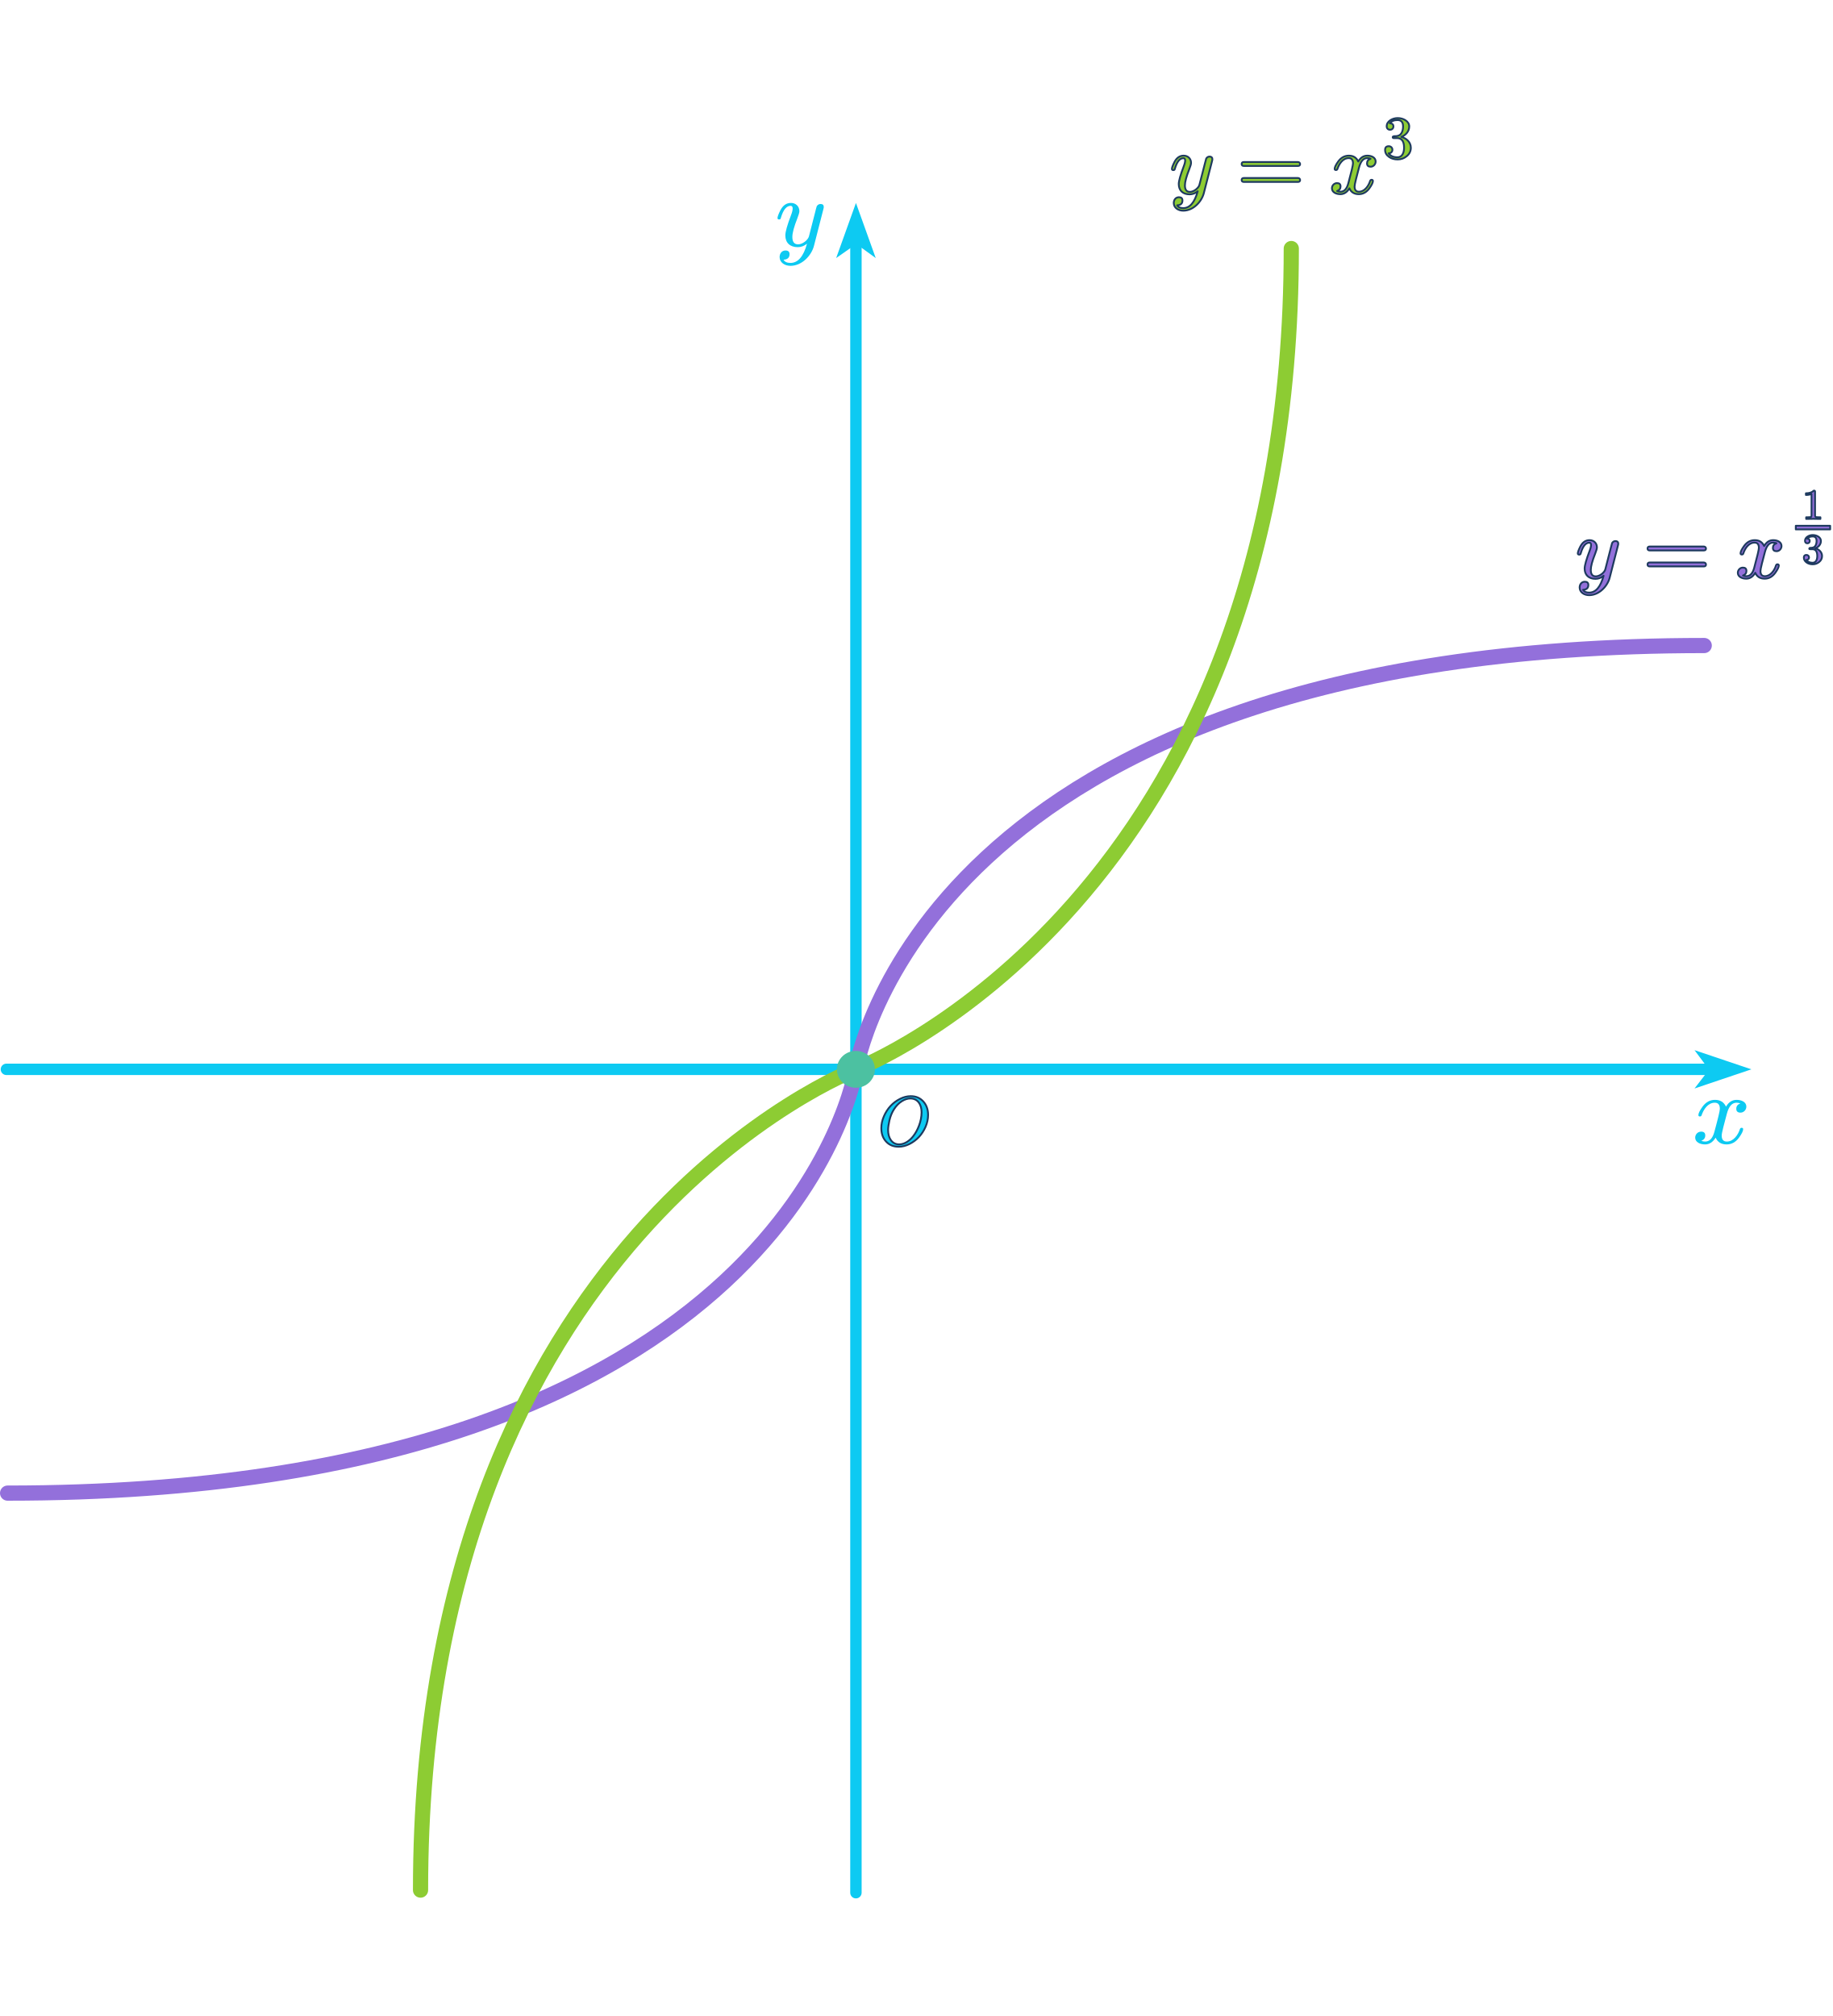
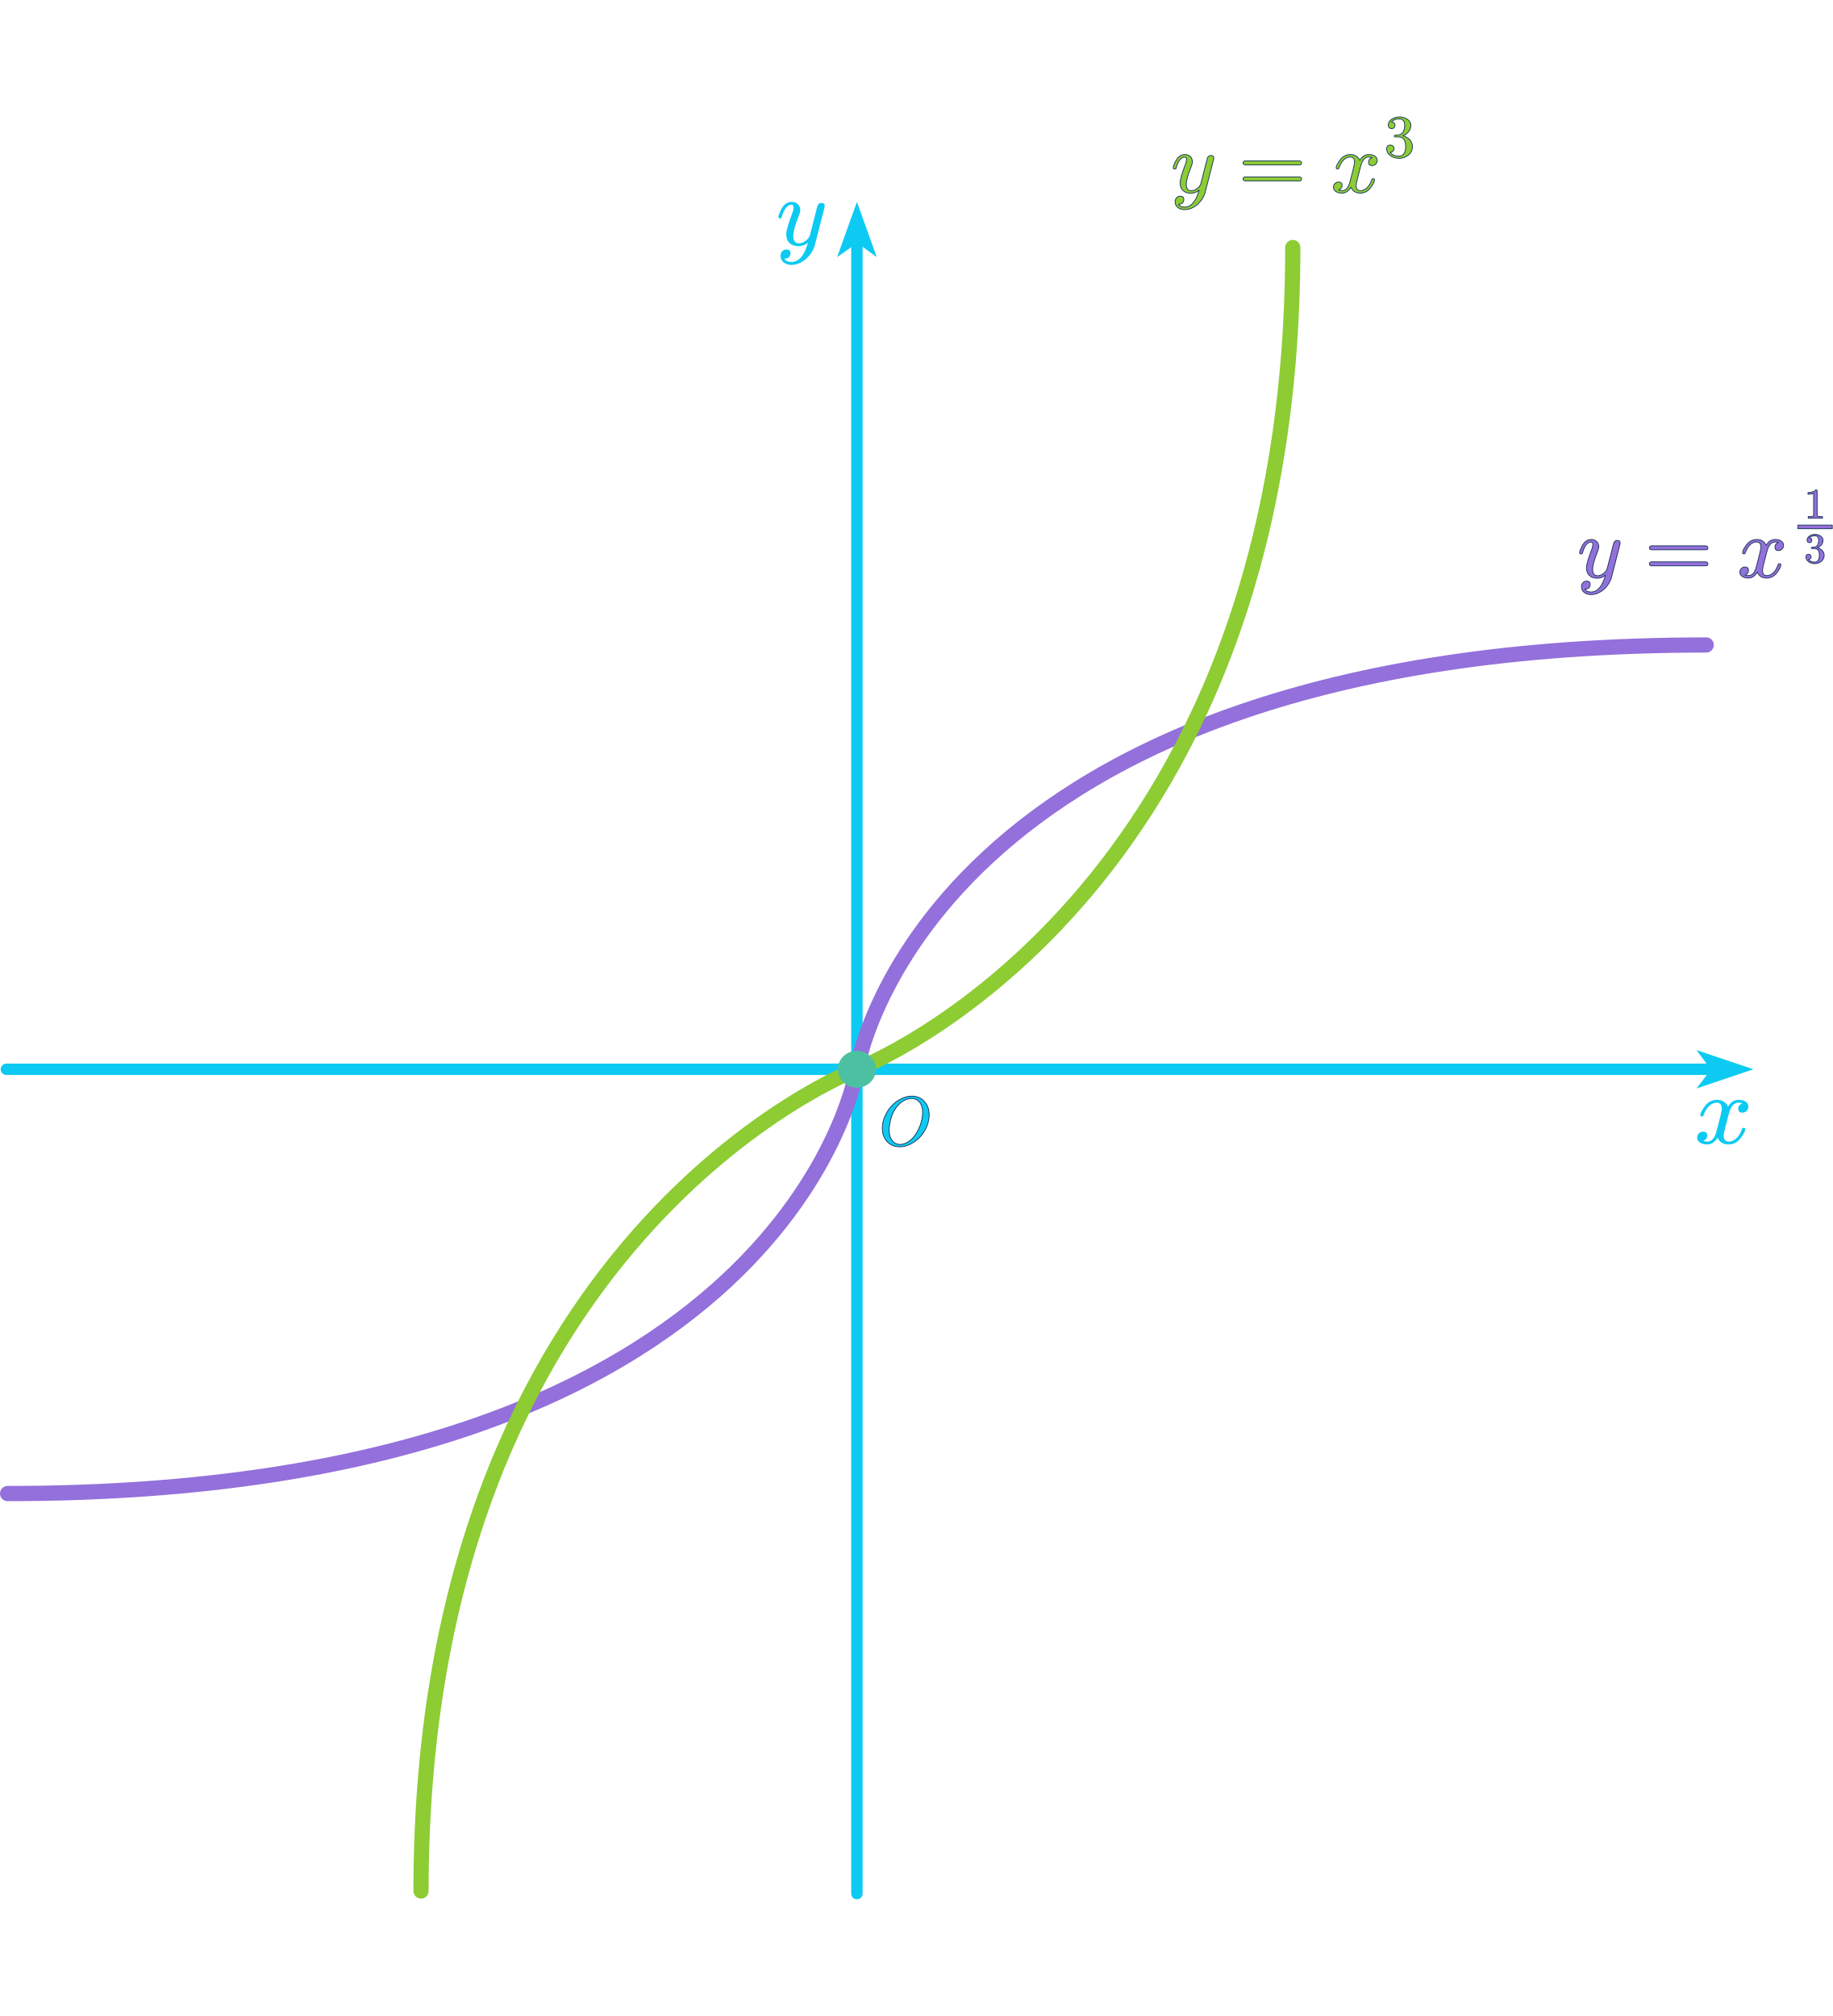
- <svg xmlns="http://www.w3.org/2000/svg" width="180" height="198" viewBox="0 0 1005 977" version="1.1" xml:space="preserve" style="fill-rule:evenodd;clip-rule:evenodd;stroke-linecap:round;stroke-linejoin:round;stroke-miterlimit:1.5;">
+ <svg xmlns="http://www.w3.org/2000/svg" width="180" height="198" viewBox="0 0 957 931" version="1.1" xml:space="preserve" style="fill-rule:evenodd;clip-rule:evenodd;stroke-linecap:round;stroke-linejoin:round;stroke-miterlimit:1.5;">
+   <path id="MJX-3-NCM-I-1D466" d="M413.477,44.562c-2.362,-0 -4.197,1.271 -5.509,3.813c-0.997,1.983 -1.521,3.355 -1.521,4.117c-0,0.458 0.262,0.712 0.839,0.712c0.735,0 0.787,-0.305 0.997,-1.067c1.207,-4.017 2.885,-6.05 5.036,-6.05c0.682,-0 1.049,0.457 1.049,1.373c0,0.813 -0.262,1.983 -0.839,3.456c-1.993,5.237 -2.99,8.745 -2.99,10.625c-0,3.864 2.465,6.152 6.504,6.152c1.731,0 3.358,-0.61 4.827,-1.83c-1.836,6.71 -4.721,10.066 -8.655,10.066c-1.784,0 -2.991,-0.559 -3.62,-1.678c2.098,-0.102 3.147,-1.067 3.147,-2.898c-0,-1.271 -0.682,-1.931 -2.099,-1.931c-1.941,-0 -3.094,1.576 -3.094,3.457c-0,2.796 2.623,4.576 5.666,4.576c6.032,-0 10.963,-5.39 12.275,-10.372l4.93,-19.216c0.158,-0.56 0.21,-0.966 0.21,-1.221c0,-1.017 -0.577,-1.525 -1.678,-1.525c-0.84,0 -1.521,0.407 -1.993,1.17c-0.316,1.067 -0.578,1.982 -0.735,2.745l-3.358,13.065c-0.524,1.83 -3.304,4.118 -5.665,4.118c-1.993,-0 -2.99,-1.271 -2.99,-3.863c-0,-2.136 0.891,-5.39 2.622,-9.762c0.683,-1.779 1.05,-2.999 1.05,-3.711c0,-2.491 -1.836,-4.321 -4.406,-4.321Z" style="fill:#0dcaf2;fill-rule:nonzero;" />
+   <path d="M3.345,497.507l888.264,-0" style="fill:none;stroke:#0dcaf2;stroke-width:5.96px;" />
+   <path d="M447.443,67.123l0,860.813" style="fill:none;stroke:#0dcaf2;stroke-width:5.96px;" />
+   <path d="M447.455,44.58l10.343,28.807l-10.173,-7.366l-10.512,7.366l10.342,-28.807Z" style="fill:#0dcaf2;" />
+   <path d="M915.546,497.499l-29.725,10.022l7.599,-9.857l-7.599,-10.189l29.725,10.024Z" style="fill:#0dcaf2;" />
+   <path id="MJX-1-NCM-I-1D465" d="M912.923,517.004c-0,-2.366 -2.417,-3.549 -5.102,-3.549c-2.308,-0 -4.134,1.183 -5.53,3.549c-1.128,-2.366 -3.008,-3.549 -5.746,-3.549c-2.631,-0 -4.779,1.183 -6.497,3.498c-1.45,2.006 -2.202,3.498 -2.202,4.475c0,0.462 0.269,0.719 0.806,0.719c0.483,0 0.805,-0.257 0.913,-0.719c1.02,-2.983 3.276,-6.481 6.873,-6.481c1.772,-0 2.631,1.08 2.631,3.189c-0,1.08 -0.967,5.092 -2.846,11.984c-0.913,3.446 -2.523,5.144 -4.832,5.144c-0.753,-0 -1.45,-0.155 -2.041,-0.412c1.396,-0.514 2.094,-1.44 2.094,-2.777c0,-1.338 -0.698,-2.006 -2.148,-2.006c-1.772,-0 -3.114,1.439 -3.114,3.137c-0,2.366 2.524,3.549 5.154,3.549c2.256,-0 4.082,-1.183 5.532,-3.549c1.02,2.366 2.953,3.549 5.745,3.549c2.577,-0 4.725,-1.183 6.443,-3.497c1.45,-2.006 2.202,-3.498 2.202,-4.475c0,-0.464 -0.269,-0.72 -0.805,-0.72c-0.484,-0 -0.752,0.256 -0.914,0.72c-0.912,2.931 -3.329,6.481 -6.819,6.481c-1.771,-0 -2.684,-1.029 -2.684,-3.138c-0,-0.669 0.268,-2.109 0.859,-4.423l1.825,-6.944c1.02,-3.858 2.685,-5.812 5.048,-5.812c0.751,-0 1.449,0.154 2.04,0.412c-1.45,0.462 -2.148,1.388 -2.148,2.777c0,1.337 0.753,2.006 2.202,2.006c1.719,-0 3.061,-1.491 3.061,-3.138Z" style="fill:#0dcaf2;fill-rule:nonzero;" />
+   <path d="M447.437,497.494c-0,0 34.545,-221.549 443.465,-221.549" style="fill:none;stroke:#9370db;stroke-width:7.94px;" />
+   <path d="M447.437,497.494c-0,0 227.599,-87.146 227.599,-429.084" style="fill:none;stroke:#8dcc33;stroke-width:7.94px;" />
+   <path d="M447.436,497.494c-0,0 -34.546,221.55 -443.465,221.55" style="fill:none;stroke:#9370db;stroke-width:7.94px;" />
+   <path d="M447.436,497.494c-0,0 -227.6,87.146 -227.6,429.084" style="fill:none;stroke:#8dcc33;stroke-width:7.94px;" />
  <g>
-     <path id="MJX-3-NCM-I-1D466" d="M433.716,47.024c-2.477,0 -4.402,1.334 -5.778,4c-1.046,2.08 -1.596,3.519 -1.596,4.319c0,0.48 0.275,0.747 0.88,0.747c0.771,-0 0.826,-0.32 1.046,-1.12c1.266,-4.213 3.026,-6.346 5.283,-6.346c0.715,0 1.1,0.48 1.1,1.44c0,0.853 -0.275,2.08 -0.88,3.626c-2.091,5.493 -3.137,9.172 -3.137,11.145c0,4.053 2.586,6.453 6.823,6.453c1.816,-0 3.522,-0.64 5.063,-1.92c-1.926,7.039 -4.952,10.559 -9.079,10.559c-1.871,-0 -3.137,-0.587 -3.797,-1.76c2.201,-0.107 3.301,-1.12 3.301,-3.04c0,-1.333 -0.715,-2.026 -2.201,-2.026c-2.036,0 -3.246,1.653 -3.246,3.626c-0,2.933 2.751,4.8 5.943,4.8c6.328,-0 11.5,-5.653 12.876,-10.879l5.172,-20.157c0.165,-0.587 0.22,-1.013 0.22,-1.28c0,-1.067 -0.605,-1.6 -1.76,-1.6c-0.881,0 -1.596,0.427 -2.091,1.227c-0.331,1.119 -0.606,2.079 -0.771,2.879l-3.522,13.705c-0.55,1.92 -3.466,4.319 -5.942,4.319c-2.091,0 -3.137,-1.333 -3.137,-4.052c0,-2.24 0.935,-5.653 2.751,-10.239c0.716,-1.866 1.101,-3.146 1.101,-3.893c-0,-2.613 -1.926,-4.533 -4.622,-4.533Z" style="fill:#0dcaf2;fill-rule:nonzero;" />
+     <path id="MJX-45-NCM-I-1D442" d="M483.821,527.602c0.885,-2.072 1.345,-4.145 1.345,-6.253c-0,-2.837 -0.814,-5.164 -2.477,-7.018c-1.663,-1.854 -3.857,-2.8 -6.582,-2.8c-1.875,0 -3.75,0.473 -5.625,1.419c-3.822,1.926 -6.617,4.981 -8.422,9.126c-0.885,2.036 -1.344,4.073 -1.344,6.145c-0,2.873 0.813,5.2 2.476,7.018c1.663,1.818 3.857,2.726 6.617,2.726c1.84,0 3.68,-0.473 5.556,-1.381c3.856,-1.927 6.651,-4.945 8.456,-8.982m-2.052,-7.671c0,4.835 -2.123,9.672 -4.388,12.544c-1.557,2 -4.246,4.255 -7.36,4.255c-3.785,-0 -5.767,-3.383 -5.767,-7.491c-0,-1.272 0.247,-2.982 0.707,-5.054c0.956,-4.291 3.361,-8.072 6.511,-10.036c1.522,-0.945 3.008,-1.418 4.423,-1.418c3.822,0 5.874,3.127 5.874,7.2Z" style="fill:#0dcaf2;fill-rule:nonzero;stroke:#1e3a5f;stroke-width:0.42px;stroke-linecap:butt;stroke-miterlimit:2;" />
  </g>
-   <path d="M3.511,522.138l931.739,0" style="fill:none;stroke:#0dcaf2;stroke-width:6.25px;" />
-   <path d="M469.345,70.69l0,902.944" style="fill:none;stroke:#0dcaf2;stroke-width:6.25px;" />
-   <path d="M469.357,47.043l10.849,30.217l-10.67,-7.726l-11.027,7.726l10.848,-30.217Z" style="fill:#0dcaf2;" />
-   <path d="M960.359,522.13l-31.18,10.513l7.971,-10.34l-7.971,-10.687l31.18,10.514Z" style="fill:#0dcaf2;" />
+   <path d="M437.485,497.498c-0,-5.318 4.455,-9.635 9.942,-9.635c5.488,0 9.942,4.317 9.942,9.635c-0,5.318 -4.454,9.634 -9.942,9.634c-5.487,0 -9.942,-4.316 -9.942,-9.634Z" style="fill:#4cc1a1;" />
  <g>
-     <path id="MJX-1-NCM-I-1D465" d="M957.607,542.59c-0,-2.482 -2.535,-3.723 -5.351,-3.723c-2.422,0 -4.337,1.241 -5.801,3.723c-1.183,-2.482 -3.155,-3.723 -6.027,-3.723c-2.76,0 -5.013,1.241 -6.815,3.669c-1.521,2.104 -2.31,3.669 -2.31,4.694c0,0.485 0.282,0.755 0.845,0.755c0.507,0 0.845,-0.27 0.958,-0.755c1.07,-3.129 3.436,-6.798 7.209,-6.798c1.859,-0 2.76,1.133 2.76,3.345c0,1.133 -1.014,5.341 -2.985,12.571c-0.958,3.614 -2.647,5.395 -5.069,5.395c-0.789,-0 -1.521,-0.162 -2.141,-0.432c1.465,-0.539 2.197,-1.51 2.197,-2.913c0,-1.403 -0.732,-2.104 -2.253,-2.104c-1.859,-0 -3.267,1.51 -3.267,3.291c0,2.482 2.648,3.722 5.407,3.722c2.366,0 4.281,-1.24 5.802,-3.722c1.07,2.482 3.098,3.722 6.027,3.722c2.703,0 4.956,-1.24 6.758,-3.668c1.521,-2.104 2.31,-3.669 2.31,-4.694c-0,-0.486 -0.282,-0.755 -0.845,-0.755c-0.507,-0 -0.789,0.269 -0.958,0.755c-0.957,3.075 -3.492,6.798 -7.153,6.798c-1.858,-0 -2.816,-1.079 -2.816,-3.291c0,-0.702 0.282,-2.212 0.901,-4.64l1.915,-7.283c1.07,-4.047 2.816,-6.097 5.295,-6.097c0.788,-0 1.52,0.162 2.14,0.432c-1.521,0.485 -2.253,1.456 -2.253,2.913c0,1.403 0.789,2.104 2.309,2.104c1.803,0 3.211,-1.564 3.211,-3.291Z" style="fill:#0dcaf2;fill-rule:nonzero;" />
+     <path id="MJX-1-NCM-I-1D466" d="M618.779,19.851c-2.064,-0 -3.669,1.112 -4.816,3.334c-0.872,1.734 -1.331,2.934 -1.331,3.601c0,0.4 0.23,0.622 0.734,0.622c0.643,0 0.689,-0.267 0.872,-0.933c1.055,-3.512 2.523,-5.29 4.404,-5.29c0.596,-0 0.917,0.399 0.917,1.2c0,0.711 -0.23,1.733 -0.734,3.023c-1.743,4.578 -2.615,7.646 -2.615,9.29c0,3.379 2.157,5.379 5.689,5.379c1.514,-0 2.935,-0.533 4.22,-1.6c-1.605,5.868 -4.129,8.802 -7.569,8.802c-1.56,-0 -2.614,-0.49 -3.165,-1.467c1.835,-0.089 2.752,-0.934 2.752,-2.534c-0,-1.111 -0.596,-1.689 -1.834,-1.689c-1.698,-0 -2.707,1.378 -2.707,3.023c0,2.444 2.294,4 4.954,4c5.275,0 9.587,-4.711 10.734,-9.068l4.312,-16.803c0.137,-0.49 0.183,-0.845 0.183,-1.067c0,-0.89 -0.504,-1.334 -1.468,-1.334c-0.733,0 -1.33,0.356 -1.743,1.022c-0.275,0.934 -0.504,1.734 -0.642,2.4l-2.935,11.425c-0.459,1.601 -2.891,3.601 -4.955,3.601c-1.743,0 -2.614,-1.112 -2.614,-3.379c-0,-1.866 0.78,-4.711 2.293,-8.535c0.597,-1.556 0.918,-2.622 0.918,-3.245c-0,-2.177 -1.606,-3.778 -3.854,-3.778Z" style="fill:#8dcc33;fill-rule:nonzero;stroke:#1e3a5f;stroke-width:0.42px;stroke-linecap:butt;stroke-miterlimit:2;" />
  </g>
-   <path d="M469.338,522.125c-0,0 36.236,-232.393 465.17,-232.393" style="fill:none;stroke:#9370db;stroke-width:8.33px;" />
-   <path d="M469.338,522.125c-0,0 238.739,-91.411 238.739,-450.085" style="fill:none;stroke:#8dcc33;stroke-width:8.33px;" />
-   <path d="M469.337,522.125c0,-0 -36.236,232.393 -465.17,232.393" style="fill:none;stroke:#9370db;stroke-width:8.33px;" />
-   <path d="M469.337,522.125c0,-0 -238.739,91.411 -238.739,450.085" style="fill:none;stroke:#8dcc33;stroke-width:8.33px;" />
+   <g>
+     <path id="MJX-1-NCM-N-3D" d="M678.54,23.185l-28.348,-0c-0.734,-0 -1.101,0.355 -1.101,1.023c-0,0.666 0.367,1.022 1.101,1.022l28.348,-0c0.735,-0 1.102,-0.356 1.102,-1.022c-0,-0.534 -0.505,-1.023 -1.102,-1.023m0,8.357l-28.348,-0c-0.734,-0 -1.101,0.356 -1.101,1.023c-0,0.666 0.367,1.022 1.101,1.022l28.348,-0c0.735,-0 1.102,-0.356 1.102,-1.022c-0,-0.578 -0.505,-1.023 -1.102,-1.023Z" style="fill:#8dcc33;fill-rule:nonzero;stroke:#1e3a5f;stroke-width:0.42px;stroke-linecap:butt;stroke-miterlimit:2;" />
+   </g>
  <g>
    <g>
-       <path id="MJX-45-NCM-I-1D442" d="M507.503,553.707c0.928,-2.174 1.411,-4.348 1.411,-6.56c-0,-2.975 -0.854,-5.416 -2.598,-7.361c-1.745,-1.945 -4.046,-2.937 -6.904,-2.937c-1.967,0 -3.934,0.496 -5.901,1.488c-4.009,2.021 -6.941,5.225 -8.834,9.573c-0.928,2.136 -1.41,4.272 -1.41,6.446c-0,3.013 0.853,5.454 2.598,7.361c1.744,1.907 4.045,2.86 6.94,2.86c1.93,0 3.86,-0.496 5.828,-1.449c4.045,-2.021 6.977,-5.187 8.87,-9.421m-2.152,-8.047c-0,5.072 -2.227,10.145 -4.603,13.158c-1.633,2.098 -4.454,4.463 -7.72,4.463c-3.971,-0 -6.05,-3.548 -6.05,-7.857c0,-1.335 0.26,-3.128 0.742,-5.302c1.003,-4.501 3.526,-8.467 6.83,-10.527c1.596,-0.991 3.155,-1.487 4.639,-1.487c4.009,-0 6.162,3.28 6.162,7.552Z" style="fill:#0dcaf2;fill-rule:nonzero;stroke:#1e3a5f;stroke-width:1px;stroke-linecap:butt;stroke-miterlimit:2;" />
+       <path id="MJX-1-NCM-I-1D4651" d="M719.128,22.918c-0,-2.045 -2.064,-3.067 -4.358,-3.067c-1.972,-0 -3.532,1.022 -4.725,3.067c-0.963,-2.045 -2.569,-3.067 -4.908,-3.067c-2.247,-0 -4.082,1.022 -5.551,3.023c-1.238,1.733 -1.88,3.023 -1.88,3.867c0,0.4 0.229,0.622 0.688,0.622c0.413,0 0.688,-0.222 0.78,-0.622c0.871,-2.578 2.798,-5.601 5.871,-5.601c1.514,-0 2.248,0.933 2.248,2.756c0,0.933 -0.825,4.402 -2.431,10.358c-0.78,2.978 -2.156,4.445 -4.129,4.445c-0.641,0 -1.238,-0.133 -1.742,-0.355c1.192,-0.444 1.788,-1.245 1.788,-2.401c-0,-1.156 -0.596,-1.734 -1.834,-1.734c-1.514,0 -2.661,1.245 -2.661,2.712c0,2.045 2.156,3.067 4.403,3.067c1.927,0 3.487,-1.022 4.725,-3.067c0.872,2.045 2.524,3.067 4.909,3.067c2.201,0 4.036,-1.022 5.505,-3.023c1.238,-1.733 1.88,-3.023 1.88,-3.866c-0,-0.401 -0.229,-0.623 -0.688,-0.623c-0.413,0 -0.642,0.222 -0.78,0.623c-0.779,2.533 -2.844,5.6 -5.826,5.6c-1.513,0 -2.293,-0.889 -2.293,-2.712c-0,-0.578 0.23,-1.822 0.734,-3.823l1.559,-6.001c0.872,-3.334 2.294,-5.023 4.312,-5.023c0.642,-0 1.239,0.133 1.743,0.355c-1.238,0.401 -1.834,1.201 -1.834,2.401c-0,1.156 0.642,1.734 1.88,1.734c1.468,0 2.615,-1.29 2.615,-2.712Z" style="fill:#8dcc33;fill-rule:nonzero;stroke:#1e3a5f;stroke-width:0.42px;stroke-linecap:butt;stroke-miterlimit:2;" />
+     </g>
+     <g>
+       <path id="MJX-1-NCM-N-33" d="M732.533,10.046c2.14,-0.786 4.151,-2.766 4.151,-5.438c-0,-1.351 -0.681,-2.451 -2.011,-3.3c-1.168,-0.722 -2.497,-1.1 -3.989,-1.1c-1.459,0 -2.724,0.378 -3.86,1.1c-1.264,0.817 -1.913,1.886 -1.913,3.237c-0,1.037 0.714,1.761 1.751,1.761c1.038,-0 1.751,-0.724 1.751,-1.729c0,-1.037 -0.615,-1.603 -1.848,-1.666c0.844,-1.1 2.174,-1.665 3.99,-1.665c1.945,-0 2.918,1.1 2.918,3.331c-0,1.32 -0.259,2.42 -0.746,3.331c-0.876,1.509 -2.075,1.792 -4.087,1.792c-0.389,0.063 -0.583,0.22 -0.583,0.503c-0,0.471 0.227,0.471 0.876,0.471l1.394,0c2.433,0 3.665,1.666 3.665,5.029c0,2.671 -1.005,4.997 -3.47,4.997c-2.109,0 -3.665,-0.692 -4.605,-2.074c1.135,0.031 1.978,-0.786 1.978,-1.854c-0,-1.069 -0.81,-1.855 -1.914,-1.855c-1.265,0 -1.913,0.629 -1.913,1.918c0,1.539 0.713,2.765 2.14,3.74c1.265,0.848 2.757,1.256 4.411,1.256c1.849,0 3.438,-0.597 4.832,-1.76c1.395,-1.163 2.076,-2.608 2.076,-4.368c0,-2.954 -2.4,-4.997 -4.994,-5.657Z" style="fill:#8dcc33;fill-rule:nonzero;stroke:#1e3a5f;stroke-width:0.42px;stroke-linecap:butt;stroke-miterlimit:2;" />
    </g>
  </g>
-   <path d="M458.899,522.129c0,-5.578 4.673,-10.106 10.429,-10.106c5.756,-0 10.428,4.528 10.428,10.106c0,5.578 -4.672,10.106 -10.428,10.106c-5.756,-0 -10.429,-4.528 -10.429,-10.106Z" style="fill:#4cc1a1;" />
+   <g>
+     <path id="MJX-1-NCM-I-1D4661" d="M830.959,220.856c-2.064,-0 -3.669,1.112 -4.816,3.334c-0.871,1.734 -1.33,2.934 -1.33,3.601c0,0.4 0.229,0.622 0.734,0.622c0.642,0 0.688,-0.267 0.872,-0.933c1.055,-3.512 2.522,-5.29 4.403,-5.29c0.597,-0 0.917,0.4 0.917,1.2c0,0.711 -0.229,1.734 -0.733,3.023c-1.744,4.579 -2.615,7.646 -2.615,9.291c0,3.378 2.156,5.379 5.688,5.379c1.514,-0 2.936,-0.534 4.22,-1.601c-1.605,5.868 -4.128,8.802 -7.568,8.802c-1.56,0 -2.615,-0.489 -3.165,-1.467c1.834,-0.088 2.752,-0.933 2.752,-2.534c-0,-1.111 -0.597,-1.689 -1.835,-1.689c-1.697,-0 -2.707,1.379 -2.707,3.023c0,2.445 2.294,4.001 4.955,4.001c5.274,0 9.586,-4.712 10.733,-9.069l4.312,-16.803c0.138,-0.49 0.184,-0.845 0.184,-1.067c0,-0.89 -0.505,-1.334 -1.468,-1.334c-0.734,-0 -1.331,0.356 -1.744,1.023c-0.274,0.933 -0.504,1.733 -0.641,2.4l-2.936,11.424c-0.459,1.601 -2.89,3.601 -4.954,3.601c-1.744,0 -2.615,-1.111 -2.615,-3.378c-0,-1.867 0.78,-4.712 2.294,-8.535c0.596,-1.556 0.917,-2.622 0.917,-3.245c-0,-2.178 -1.606,-3.779 -3.854,-3.779Z" style="fill:#9370db;fill-rule:nonzero;stroke:#1e3a5f;stroke-width:0.42px;stroke-linecap:butt;stroke-miterlimit:2;" />
+   </g>
+   <g>
+     <path id="MJX-1-NCM-N-3D1" d="M890.721,224.19l-28.348,-0c-0.734,-0 -1.101,0.355 -1.101,1.023c-0,0.666 0.367,1.022 1.101,1.022l28.348,-0c0.735,-0 1.102,-0.356 1.102,-1.022c-0,-0.534 -0.506,-1.023 -1.102,-1.023m0,8.358l-28.348,-0c-0.734,-0 -1.101,0.355 -1.101,1.022c-0,0.667 0.367,1.023 1.101,1.023l28.348,-0c0.735,-0 1.102,-0.356 1.102,-1.023c-0,-0.578 -0.506,-1.022 -1.102,-1.022Z" style="fill:#9370db;fill-rule:nonzero;stroke:#1e3a5f;stroke-width:0.42px;stroke-linecap:butt;stroke-miterlimit:2;" />
+   </g>
  <g>
    <g>
-       <path id="MJX-1-NCM-I-1D466" d="M649.067,21.104c-2.165,-0 -3.849,1.166 -5.052,3.497c-0.915,1.819 -1.396,3.078 -1.396,3.777c0,0.42 0.241,0.653 0.77,0.653c0.674,-0 0.722,-0.28 0.914,-0.979c1.107,-3.684 2.647,-5.549 4.62,-5.549c0.625,-0 0.962,0.419 0.962,1.259c-0,0.746 -0.241,1.818 -0.77,3.171c-1.828,4.802 -2.743,8.02 -2.743,9.745c0,3.544 2.262,5.642 5.967,5.642c1.588,0 3.079,-0.559 4.427,-1.678c-1.684,6.155 -4.331,9.232 -7.94,9.232c-1.636,0 -2.742,-0.513 -3.32,-1.538c1.925,-0.094 2.887,-0.98 2.887,-2.658c0,-1.166 -0.625,-1.772 -1.924,-1.772c-1.781,-0 -2.839,1.445 -2.839,3.171c-0,2.564 2.406,4.196 5.196,4.196c5.534,0 10.057,-4.942 11.26,-9.512l4.523,-17.626c0.144,-0.513 0.192,-0.886 0.192,-1.119c0,-0.933 -0.529,-1.399 -1.54,-1.399c-0.769,-0 -1.395,0.373 -1.828,1.072c-0.289,0.98 -0.529,1.819 -0.674,2.518l-3.079,11.984c-0.481,1.679 -3.032,3.777 -5.197,3.777c-1.828,0 -2.742,-1.166 -2.742,-3.544c-0,-1.958 0.818,-4.942 2.405,-8.953c0.626,-1.632 0.963,-2.751 0.963,-3.404c-0,-2.284 -1.684,-3.963 -4.042,-3.963Z" style="fill:#8dcc33;fill-rule:nonzero;stroke:#1e3a5f;stroke-width:1px;stroke-linecap:butt;stroke-miterlimit:2;" />
-     </g>
-     <g>
-       <path id="MJX-1-NCM-N-3D" d="M711.753,24.601l-29.736,0c-0.77,0 -1.155,0.373 -1.155,1.073c0,0.699 0.385,1.072 1.155,1.072l29.736,0c0.77,0 1.155,-0.373 1.155,-1.072c0,-0.56 -0.529,-1.073 -1.155,-1.073m0,8.766l-29.736,0c-0.77,0 -1.155,0.374 -1.155,1.073c0,0.699 0.385,1.072 1.155,1.072l29.736,0c0.77,0 1.155,-0.373 1.155,-1.072c0,-0.606 -0.529,-1.073 -1.155,-1.073Z" style="fill:#8dcc33;fill-rule:nonzero;stroke:#1e3a5f;stroke-width:1px;stroke-linecap:butt;stroke-miterlimit:2;" />
+       <path id="MJX-1-NCM-I-1D4652" d="M931.308,223.924c-0,-2.045 -2.064,-3.068 -4.358,-3.068c-1.972,-0 -3.532,1.023 -4.725,3.068c-0.962,-2.045 -2.568,-3.068 -4.907,-3.068c-2.248,-0 -4.083,1.023 -5.551,3.023c-1.238,1.734 -1.881,3.023 -1.881,3.868c0,0.399 0.23,0.622 0.689,0.622c0.413,0 0.687,-0.223 0.78,-0.622c0.871,-2.579 2.798,-5.602 5.871,-5.602c1.513,-0 2.247,0.934 2.247,2.757c0,0.933 -0.825,4.401 -2.431,10.357c-0.78,2.978 -2.155,4.445 -4.128,4.445c-0.642,0 -1.238,-0.133 -1.743,-0.355c1.192,-0.444 1.789,-1.244 1.789,-2.401c-0,-1.155 -0.597,-1.733 -1.835,-1.733c-1.514,0 -2.661,1.244 -2.661,2.711c0,2.045 2.156,3.067 4.404,3.067c1.926,0 3.486,-1.022 4.725,-3.067c0.872,2.045 2.523,3.067 4.908,3.067c2.202,0 4.036,-1.022 5.505,-3.022c1.238,-1.734 1.881,-3.023 1.881,-3.867c-0,-0.401 -0.23,-0.623 -0.689,-0.623c-0.413,0 -0.642,0.222 -0.78,0.623c-0.779,2.534 -2.843,5.6 -5.825,5.6c-1.514,0 -2.294,-0.888 -2.294,-2.711c-0,-0.578 0.23,-1.823 0.734,-3.823l1.56,-6.001c0.872,-3.335 2.293,-5.024 4.311,-5.024c0.643,-0 1.239,0.133 1.744,0.355c-1.238,0.401 -1.835,1.202 -1.835,2.402c-0,1.155 0.643,1.733 1.881,1.733c1.468,0 2.614,-1.289 2.614,-2.711Z" style="fill:#9370db;fill-rule:nonzero;stroke:#1e3a5f;stroke-width:0.42px;stroke-linecap:butt;stroke-miterlimit:2;" />
    </g>
    <g>
      <g>
-         <path id="MJX-1-NCM-I-1D4651" d="M754.327,24.321c0,-2.145 -2.165,-3.217 -4.571,-3.217c-2.069,-0 -3.705,1.072 -4.956,3.217c-1.011,-2.145 -2.695,-3.217 -5.149,-3.217c-2.357,-0 -4.282,1.072 -5.822,3.171c-1.299,1.818 -1.972,3.171 -1.972,4.056c-0,0.42 0.24,0.653 0.721,0.653c0.433,0 0.722,-0.233 0.818,-0.653c0.914,-2.704 2.935,-5.875 6.159,-5.875c1.588,0 2.358,0.979 2.358,2.891c-0,0.979 -0.866,4.617 -2.55,10.865c-0.818,3.124 -2.262,4.663 -4.331,4.663c-0.673,-0 -1.299,-0.14 -1.828,-0.373c1.251,-0.466 1.876,-1.306 1.876,-2.518c0,-1.213 -0.625,-1.819 -1.924,-1.819c-1.588,0 -2.791,1.306 -2.791,2.845c-0,2.145 2.261,3.217 4.619,3.217c2.021,0 3.657,-1.072 4.956,-3.217c0.914,2.145 2.647,3.217 5.149,3.217c2.309,0 4.234,-1.072 5.774,-3.171c1.299,-1.818 1.972,-3.171 1.972,-4.056c0,-0.42 -0.24,-0.653 -0.721,-0.653c-0.433,-0 -0.674,0.233 -0.818,0.653c-0.818,2.657 -2.984,5.875 -6.111,5.875c-1.588,-0 -2.406,-0.933 -2.406,-2.845c0,-0.606 0.241,-1.911 0.77,-4.01l1.636,-6.295c0.914,-3.497 2.406,-5.269 4.523,-5.269c0.673,0 1.299,0.14 1.828,0.373c-1.299,0.42 -1.924,1.259 -1.924,2.518c-0,1.213 0.673,1.819 1.972,1.819c1.54,-0 2.743,-1.353 2.743,-2.845Z" style="fill:#8dcc33;fill-rule:nonzero;stroke:#1e3a5f;stroke-width:1px;stroke-linecap:butt;stroke-miterlimit:2;" />
+         <path id="MJX-1-NCM-N-31" d="M948.189,194.963c-0.94,0.934 -2.316,1.401 -4.127,1.401l-0,0.866c1.192,0 2.178,-0.178 2.935,-0.534l0,11.244c0,0.4 -0.091,0.666 -0.298,0.778c-0.206,0.111 -0.78,0.177 -1.697,0.177l-0.803,0l0,0.867c0.574,-0.044 1.812,-0.067 3.715,-0.067c1.903,0 3.141,0.023 3.714,0.067l0,-0.867l-0.802,0c-0.94,0 -1.513,-0.066 -1.697,-0.177c-0.183,-0.112 -0.298,-0.378 -0.298,-0.778l0,-12.309c0,-0.534 -0.045,-0.668 -0.642,-0.668Z" style="fill:#9370db;fill-rule:nonzero;stroke:#1e3a5f;stroke-width:0.42px;stroke-linecap:butt;stroke-miterlimit:2;" />
      </g>
      <g>
-         <path id="MJX-1-NCM-N-33" d="M768.388,10.819c2.245,-0.824 4.354,-2.901 4.354,-5.704c0,-1.417 -0.714,-2.571 -2.109,-3.461c-1.225,-0.758 -2.619,-1.154 -4.184,-1.154c-1.531,-0 -2.858,0.396 -4.049,1.154c-1.326,0.857 -2.007,1.978 -2.007,3.395c0,1.088 0.749,1.847 1.837,1.847c1.089,-0 1.837,-0.759 1.837,-1.814c0,-1.087 -0.646,-1.681 -1.939,-1.747c0.885,-1.154 2.28,-1.747 4.185,-1.747c2.041,-0 3.061,1.154 3.061,3.494c0,1.385 -0.272,2.539 -0.782,3.495c-0.919,1.582 -2.177,1.879 -4.287,1.879c-0.408,0.066 -0.612,0.231 -0.612,0.528c0,0.494 0.238,0.494 0.919,0.494l1.462,0c2.552,0 3.845,1.747 3.845,5.275c-0,2.802 -1.055,5.242 -3.64,5.242c-2.212,-0 -3.845,-0.726 -4.831,-2.176c1.191,0.033 2.075,-0.824 2.075,-1.945c0,-1.121 -0.85,-1.945 -2.007,-1.945c-1.327,-0 -2.007,0.659 -2.007,2.011c-0,1.615 0.748,2.901 2.245,3.923c1.327,0.89 2.892,1.318 4.627,1.318c1.939,0 3.606,-0.626 5.068,-1.846c1.463,-1.22 2.178,-2.736 2.178,-4.582c-0,-3.099 -2.518,-5.242 -5.239,-5.934Z" style="fill:#8dcc33;fill-rule:nonzero;stroke:#1e3a5f;stroke-width:1px;stroke-linecap:butt;stroke-miterlimit:2;" />
+         <path id="MJX-1-NCM-N-331" d="M948.969,225.144c1.513,-0.555 2.935,-1.955 2.935,-3.844c-0,-0.955 -0.482,-1.733 -1.422,-2.333c-0.825,-0.511 -1.765,-0.778 -2.82,-0.778c-1.032,0 -1.926,0.267 -2.729,0.778c-0.894,0.578 -1.353,1.333 -1.353,2.289c0,0.733 0.505,1.244 1.239,1.244c0.733,0 1.238,-0.511 1.238,-1.222c0,-0.733 -0.436,-1.133 -1.307,-1.177c0.596,-0.778 1.536,-1.178 2.82,-1.178c1.376,-0 2.064,0.777 2.064,2.355c0,0.934 -0.184,1.712 -0.528,2.356c-0.619,1.066 -1.467,1.266 -2.889,1.266c-0.275,0.045 -0.413,0.155 -0.413,0.356c0,0.333 0.161,0.333 0.619,0.333l0.987,0c1.719,0 2.59,1.178 2.59,3.555c0,1.889 -0.71,3.533 -2.453,3.533c-1.49,0 -2.591,-0.489 -3.256,-1.466c0.802,0.022 1.399,-0.556 1.399,-1.312c0,-0.755 -0.573,-1.311 -1.353,-1.311c-0.894,0 -1.353,0.445 -1.353,1.356c0,1.089 0.505,1.955 1.513,2.645c0.895,0.599 1.949,0.888 3.119,0.888c1.307,0 2.431,-0.422 3.417,-1.244c0.985,-0.823 1.467,-1.845 1.467,-3.089c-0,-2.088 -1.697,-3.533 -3.531,-4Z" style="fill:#9370db;fill-rule:nonzero;stroke:#1e3a5f;stroke-width:0.42px;stroke-linecap:butt;stroke-miterlimit:2;" />
      </g>
-     </g>
-   </g>
-   <g>
-     <g>
-       <path id="MJX-1-NCM-I-1D4661" d="M871.632,231.947c-2.165,0 -3.849,1.166 -5.052,3.497c-0.914,1.819 -1.395,3.078 -1.395,3.777c-0,0.42 0.24,0.653 0.77,0.653c0.673,0 0.721,-0.28 0.914,-0.979c1.107,-3.684 2.646,-5.549 4.619,-5.549c0.626,0 0.962,0.42 0.962,1.259c0,0.746 -0.24,1.819 -0.769,3.171c-1.829,4.803 -2.743,8.02 -2.743,9.746c-0,3.543 2.261,5.642 5.966,5.642c1.588,-0 3.08,-0.56 4.427,-1.679c-1.684,6.155 -4.33,9.233 -7.939,9.233c-1.636,-0 -2.743,-0.513 -3.32,-1.539c1.924,-0.093 2.887,-0.979 2.887,-2.658c-0,-1.166 -0.626,-1.772 -1.925,-1.772c-1.78,0 -2.839,1.446 -2.839,3.171c0,2.565 2.406,4.197 5.197,4.197c5.533,-0 10.056,-4.943 11.259,-9.513l4.523,-17.626c0.144,-0.513 0.193,-0.886 0.193,-1.119c-0,-0.933 -0.53,-1.399 -1.54,-1.399c-0.77,0 -1.396,0.373 -1.829,1.073c-0.288,0.979 -0.529,1.818 -0.673,2.518l-3.08,11.983c-0.481,1.679 -3.031,3.777 -5.196,3.777c-1.829,0 -2.743,-1.165 -2.743,-3.543c0,-1.959 0.818,-4.943 2.406,-8.953c0.625,-1.632 0.962,-2.751 0.962,-3.404c0,-2.285 -1.684,-3.964 -4.042,-3.964Z" style="fill:#9370db;fill-rule:nonzero;stroke:#1e3a5f;stroke-width:1px;stroke-linecap:butt;stroke-miterlimit:2;" />
-     </g>
-     <g>
-       <path id="MJX-1-NCM-N-3D1" d="M934.319,235.444l-29.736,0c-0.77,0 -1.155,0.373 -1.155,1.073c-0,0.699 0.385,1.072 1.155,1.072l29.736,0c0.77,0 1.155,-0.373 1.155,-1.072c-0,-0.56 -0.53,-1.073 -1.155,-1.073m-0,8.767l-29.736,-0c-0.77,-0 -1.155,0.373 -1.155,1.072c-0,0.7 0.385,1.073 1.155,1.073l29.736,-0c0.77,-0 1.155,-0.373 1.155,-1.073c-0,-0.606 -0.53,-1.072 -1.155,-1.072Z" style="fill:#9370db;fill-rule:nonzero;stroke:#1e3a5f;stroke-width:1px;stroke-linecap:butt;stroke-miterlimit:2;" />
-     </g>
-     <g>
-       <g>
-         <path id="MJX-1-NCM-I-1D4652" d="M976.892,235.165c0,-2.145 -2.165,-3.218 -4.571,-3.218c-2.069,0 -3.705,1.073 -4.956,3.218c-1.01,-2.145 -2.694,-3.218 -5.148,-3.218c-2.358,0 -4.283,1.073 -5.822,3.171c-1.299,1.819 -1.973,3.171 -1.973,4.057c-0,0.419 0.241,0.653 0.722,0.653c0.433,-0 0.721,-0.234 0.818,-0.653c0.914,-2.705 2.935,-5.876 6.159,-5.876c1.587,0 2.357,0.98 2.357,2.892c0,0.979 -0.866,4.616 -2.55,10.864c-0.818,3.124 -2.261,4.663 -4.33,4.663c-0.674,0 -1.299,-0.14 -1.829,-0.373c1.251,-0.466 1.877,-1.305 1.877,-2.518c-0,-1.212 -0.626,-1.818 -1.925,-1.818c-1.588,-0 -2.791,1.305 -2.791,2.844c0,2.145 2.262,3.217 4.62,3.217c2.02,0 3.656,-1.072 4.956,-3.217c0.914,2.145 2.646,3.217 5.148,3.217c2.31,0 4.234,-1.072 5.774,-3.17c1.299,-1.819 1.973,-3.171 1.973,-4.057c-0,-0.42 -0.241,-0.653 -0.722,-0.653c-0.433,0 -0.674,0.233 -0.818,0.653c-0.818,2.658 -2.983,5.875 -6.111,5.875c-1.588,0 -2.406,-0.932 -2.406,-2.844c0,-0.606 0.241,-1.912 0.77,-4.01l1.636,-6.295c0.915,-3.498 2.406,-5.27 4.523,-5.27c0.674,0 1.299,0.14 1.829,0.373c-1.299,0.42 -1.925,1.26 -1.925,2.519c0,1.212 0.674,1.818 1.973,1.818c1.54,0 2.742,-1.352 2.742,-2.844Z" style="fill:#9370db;fill-rule:nonzero;stroke:#1e3a5f;stroke-width:1px;stroke-linecap:butt;stroke-miterlimit:2;" />
-       </g>
-       <g>
-         <g>
-           <path id="MJX-1-NCM-N-31" d="M994.599,204.787c-0.986,0.979 -2.429,1.469 -4.329,1.469l0,0.909c1.251,-0 2.285,-0.187 3.079,-0.56l-0,11.794c-0,0.42 -0.096,0.699 -0.313,0.816c-0.216,0.116 -0.818,0.186 -1.78,0.186l-0.842,0l0,0.909c0.602,-0.046 1.901,-0.07 3.897,-0.07c1.996,0 3.295,0.024 3.896,0.07l0,-0.909l-0.842,0c-0.986,0 -1.587,-0.07 -1.78,-0.186c-0.192,-0.117 -0.312,-0.396 -0.312,-0.816l-0,-12.912c-0,-0.56 -0.048,-0.7 -0.674,-0.7Z" style="fill:#9370db;fill-rule:nonzero;stroke:#1e3a5f;stroke-width:1px;stroke-linecap:butt;stroke-miterlimit:2;" />
-         </g>
-         <g>
-           <path id="MJX-1-NCM-N-331" d="M995.417,236.445c1.587,-0.582 3.079,-2.051 3.079,-4.032c-0,-1.002 -0.505,-1.818 -1.492,-2.447c-0.865,-0.536 -1.851,-0.816 -2.958,-0.816c-1.082,0 -2.02,0.28 -2.862,0.816c-0.938,0.606 -1.419,1.398 -1.419,2.401c0,0.769 0.529,1.305 1.299,1.305c0.769,-0 1.299,-0.536 1.299,-1.282c-0,-0.769 -0.457,-1.189 -1.371,-1.235c0.625,-0.816 1.611,-1.236 2.958,-1.236c1.443,0 2.165,0.816 2.165,2.471c-0,0.979 -0.193,1.795 -0.554,2.471c-0.649,1.118 -1.539,1.328 -3.03,1.328c-0.289,0.047 -0.433,0.163 -0.433,0.373c0,0.35 0.168,0.35 0.649,0.35l1.035,-0c1.803,-0 2.717,1.235 2.717,3.729c0,1.981 -0.745,3.706 -2.573,3.706c-1.563,-0 -2.718,-0.513 -3.415,-1.538c0.841,0.023 1.467,-0.583 1.467,-1.376c-0,-0.792 -0.601,-1.375 -1.419,-1.375c-0.938,0 -1.419,0.466 -1.419,1.422c-0,1.142 0.529,2.051 1.587,2.774c0.938,0.629 2.044,0.932 3.271,0.932c1.371,-0 2.55,-0.443 3.584,-1.305c1.034,-0.863 1.539,-1.935 1.539,-3.24c-0,-2.191 -1.78,-3.706 -3.704,-4.196Z" style="fill:#9370db;fill-rule:nonzero;stroke:#1e3a5f;stroke-width:1px;stroke-linecap:butt;stroke-miterlimit:2;" />
-         </g>
-         <rect x="984.728" y="224.069" width="18.833" height="1.978" style="fill:#9370db;stroke:#1e3a5f;stroke-width:1px;stroke-linecap:butt;stroke-miterlimit:2;" />
-       </g>
+       <rect x="938.778" y="213.346" width="17.954" height="1.886" style="fill:#9370db;stroke:#1e3a5f;stroke-width:0.42px;stroke-linecap:butt;stroke-miterlimit:2;" />
    </g>
  </g>
</svg>
